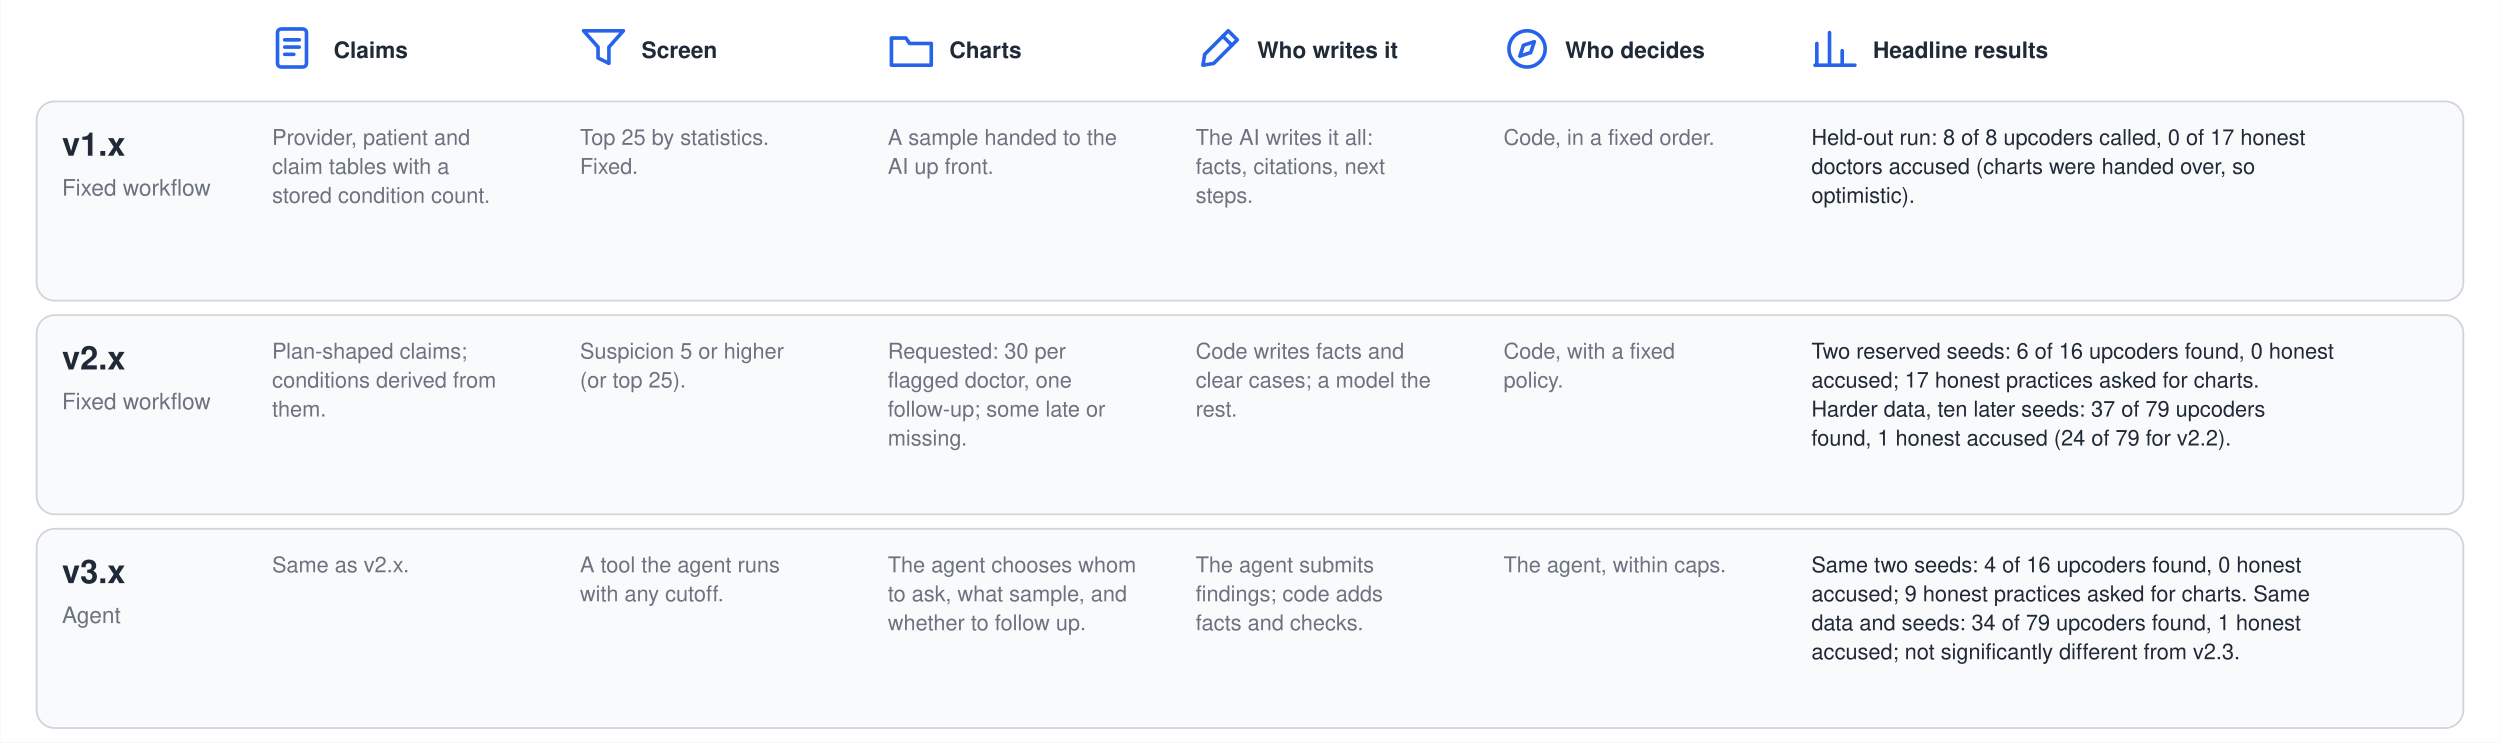
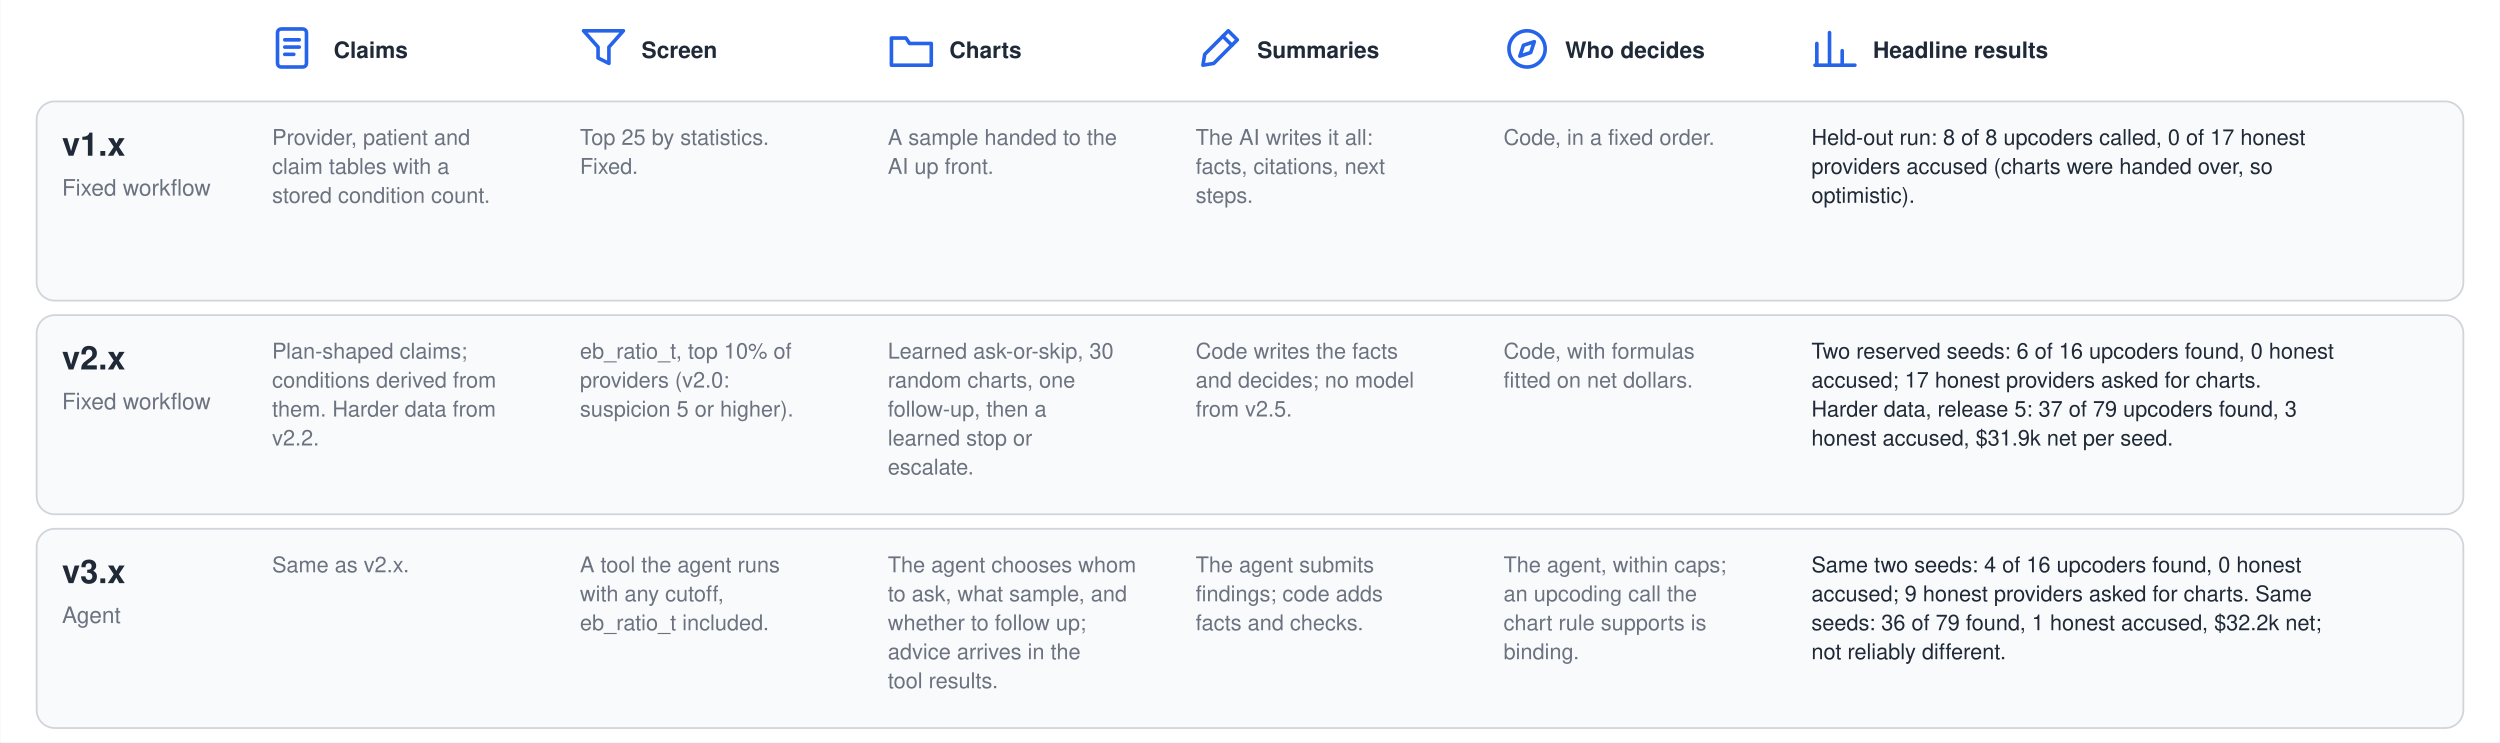
<svg xmlns="http://www.w3.org/2000/svg" viewBox="0 0 1380 410" width="1000" height="297" font-family="Helvetica, Arial, sans-serif">
  <rect width="1380" height="410" fill="#ffffff" />
  <g transform="translate(150,14)">
    <rect x="3" y="2" width="16" height="21" rx="2" fill="none" stroke="#2563eb" stroke-width="2" stroke-linecap="round" stroke-linejoin="round" />
    <path d="M7 8h8M7 12h8M7 16h5" fill="none" stroke="#2563eb" stroke-width="2" stroke-linecap="round" stroke-linejoin="round" />
  </g>
  <text x="184" y="32" font-size="12.5" font-weight="bold" fill="#1f2937">Claims</text>
  <g transform="translate(320,14)">
    <path d="M2 3h22l-8 9v9l-6-3v-6z" fill="none" stroke="#2563eb" stroke-width="2" stroke-linecap="round" stroke-linejoin="round" />
  </g>
  <text x="354" y="32" font-size="12.5" font-weight="bold" fill="#1f2937">Screen</text>
  <g transform="translate(490,14)">
    <path d="M2 7h8l2 3h12v12H2z" fill="none" stroke="#2563eb" stroke-width="2" stroke-linecap="round" stroke-linejoin="round" />
  </g>
  <text x="524" y="32" font-size="12.5" font-weight="bold" fill="#1f2937">Charts</text>
  <g transform="translate(660,14)">
    <path d="M4 22l1-6L18 3l5 5L10 21z" fill="none" stroke="#2563eb" stroke-width="2" stroke-linecap="round" stroke-linejoin="round" />
    <path d="M15 6l5 5" fill="none" stroke="#2563eb" stroke-width="2" stroke-linecap="round" stroke-linejoin="round" />
  </g>
-   <text x="694" y="32" font-size="12.5" font-weight="bold" fill="#1f2937">Who writes it</text>
+   <text x="694" y="32" font-size="12.5" font-weight="bold" fill="#1f2937">Summaries</text>
  <g transform="translate(830,14)">
    <circle cx="13" cy="13" r="10" fill="none" stroke="#2563eb" stroke-width="2" stroke-linecap="round" stroke-linejoin="round" />
    <path d="M17 9l-2 6-6 2 2-6z" fill="none" stroke="#2563eb" stroke-width="2" stroke-linecap="round" stroke-linejoin="round" />
  </g>
  <text x="864" y="32" font-size="12.5" font-weight="bold" fill="#1f2937">Who decides</text>
  <g transform="translate(1000,14)">
    <path d="M3 22V10M10 22V4M17 22V14M24 22H2" fill="none" stroke="#2563eb" stroke-width="2" stroke-linecap="round" stroke-linejoin="round" />
  </g>
  <text x="1034" y="32" font-size="12.5" font-weight="bold" fill="#1f2937">Headline results</text>
  <rect x="20" y="56" width="1340" height="110" rx="10" fill="#f9fafb" stroke="#d1d5db" />
  <text x="34" y="86" font-size="18" font-weight="bold" fill="#1f2937">v1.x</text>
  <text x="34" y="108" font-size="12.5" fill="#6b7280">Fixed workflow</text>
  <text x="150" y="80" font-size="12" fill="#6b7280">Provider, patient and</text>
  <text x="150" y="96" font-size="12" fill="#6b7280">claim tables with a</text>
  <text x="150" y="112" font-size="12" fill="#6b7280">stored condition count.</text>
  <text x="320" y="80" font-size="12" fill="#6b7280">Top 25 by statistics.</text>
  <text x="320" y="96" font-size="12" fill="#6b7280">Fixed.</text>
  <text x="490" y="80" font-size="12" fill="#6b7280">A sample handed to the</text>
  <text x="490" y="96" font-size="12" fill="#6b7280">AI up front.</text>
  <text x="660" y="80" font-size="12" fill="#6b7280">The AI writes it all:</text>
  <text x="660" y="96" font-size="12" fill="#6b7280">facts, citations, next</text>
  <text x="660" y="112" font-size="12" fill="#6b7280">steps.</text>
  <text x="830" y="80" font-size="12" fill="#6b7280">Code, in a fixed order.</text>
  <text x="1000" y="80" font-size="12" fill="#1f2937">Held-out run: 8 of 8 upcoders called, 0 of 17 honest</text>
-   <text x="1000" y="96" font-size="12" fill="#1f2937">doctors accused (charts were handed over, so</text>
+   <text x="1000" y="96" font-size="12" fill="#1f2937">providers accused (charts were handed over, so</text>
  <text x="1000" y="112" font-size="12" fill="#1f2937">optimistic).</text>
  <rect x="20" y="174" width="1340" height="110" rx="10" fill="#f9fafb" stroke="#d1d5db" />
  <text x="34" y="204" font-size="18" font-weight="bold" fill="#1f2937">v2.x</text>
  <text x="34" y="226" font-size="12.5" fill="#6b7280">Fixed workflow</text>
  <text x="150" y="198" font-size="12" fill="#6b7280">Plan-shaped claims;</text>
  <text x="150" y="214" font-size="12" fill="#6b7280">conditions derived from</text>
-   <text x="150" y="230" font-size="12" fill="#6b7280">them.</text>
-   <text x="320" y="198" font-size="12" fill="#6b7280">Suspicion 5 or higher</text>
-   <text x="320" y="214" font-size="12" fill="#6b7280">(or top 25).</text>
-   <text x="490" y="198" font-size="12" fill="#6b7280">Requested: 30 per</text>
-   <text x="490" y="214" font-size="12" fill="#6b7280">flagged doctor, one</text>
-   <text x="490" y="230" font-size="12" fill="#6b7280">follow-up; some late or</text>
-   <text x="490" y="246" font-size="12" fill="#6b7280">missing.</text>
-   <text x="660" y="198" font-size="12" fill="#6b7280">Code writes facts and</text>
-   <text x="660" y="214" font-size="12" fill="#6b7280">clear cases; a model the</text>
-   <text x="660" y="230" font-size="12" fill="#6b7280">rest.</text>
-   <text x="830" y="198" font-size="12" fill="#6b7280">Code, with a fixed</text>
-   <text x="830" y="214" font-size="12" fill="#6b7280">policy.</text>
+   <text x="150" y="230" font-size="12" fill="#6b7280">them. Harder data from</text>
+   <text x="150" y="246" font-size="12" fill="#6b7280">v2.2.</text>
+   <text x="320" y="198" font-size="12" fill="#6b7280">eb_ratio_t, top 10% of</text>
+   <text x="320" y="214" font-size="12" fill="#6b7280">providers (v2.0:</text>
+   <text x="320" y="230" font-size="12" fill="#6b7280">suspicion 5 or higher).</text>
+   <text x="490" y="198" font-size="12" fill="#6b7280">Learned ask-or-skip, 30</text>
+   <text x="490" y="214" font-size="12" fill="#6b7280">random charts, one</text>
+   <text x="490" y="230" font-size="12" fill="#6b7280">follow-up, then a</text>
+   <text x="490" y="246" font-size="12" fill="#6b7280">learned stop or</text>
+   <text x="490" y="262" font-size="12" fill="#6b7280">escalate.</text>
+   <text x="660" y="198" font-size="12" fill="#6b7280">Code writes the facts</text>
+   <text x="660" y="214" font-size="12" fill="#6b7280">and decides; no model</text>
+   <text x="660" y="230" font-size="12" fill="#6b7280">from v2.5.</text>
+   <text x="830" y="198" font-size="12" fill="#6b7280">Code, with formulas</text>
+   <text x="830" y="214" font-size="12" fill="#6b7280">fitted on net dollars.</text>
  <text x="1000" y="198" font-size="12" fill="#1f2937">Two reserved seeds: 6 of 16 upcoders found, 0 honest</text>
-   <text x="1000" y="214" font-size="12" fill="#1f2937">accused; 17 honest practices asked for charts.</text>
-   <text x="1000" y="230" font-size="12" fill="#1f2937">Harder data, ten later seeds: 37 of 79 upcoders</text>
-   <text x="1000" y="246" font-size="12" fill="#1f2937">found, 1 honest accused (24 of 79 for v2.2).</text>
+   <text x="1000" y="214" font-size="12" fill="#1f2937">accused; 17 honest providers asked for charts.</text>
+   <text x="1000" y="230" font-size="12" fill="#1f2937">Harder data, release 5: 37 of 79 upcoders found, 3</text>
+   <text x="1000" y="246" font-size="12" fill="#1f2937">honest accused, $31.9k net per seed.</text>
  <rect x="20" y="292" width="1340" height="110" rx="10" fill="#f9fafb" stroke="#d1d5db" />
  <text x="34" y="322" font-size="18" font-weight="bold" fill="#1f2937">v3.x</text>
  <text x="34" y="344" font-size="12.5" fill="#6b7280">Agent</text>
  <text x="150" y="316" font-size="12" fill="#6b7280">Same as v2.x.</text>
  <text x="320" y="316" font-size="12" fill="#6b7280">A tool the agent runs</text>
-   <text x="320" y="332" font-size="12" fill="#6b7280">with any cutoff.</text>
+   <text x="320" y="332" font-size="12" fill="#6b7280">with any cutoff,</text>
+   <text x="320" y="348" font-size="12" fill="#6b7280">eb_ratio_t included.</text>
  <text x="490" y="316" font-size="12" fill="#6b7280">The agent chooses whom</text>
  <text x="490" y="332" font-size="12" fill="#6b7280">to ask, what sample, and</text>
-   <text x="490" y="348" font-size="12" fill="#6b7280">whether to follow up.</text>
+   <text x="490" y="348" font-size="12" fill="#6b7280">whether to follow up;</text>
+   <text x="490" y="364" font-size="12" fill="#6b7280">advice arrives in the</text>
+   <text x="490" y="380" font-size="12" fill="#6b7280">tool results.</text>
  <text x="660" y="316" font-size="12" fill="#6b7280">The agent submits</text>
  <text x="660" y="332" font-size="12" fill="#6b7280">findings; code adds</text>
  <text x="660" y="348" font-size="12" fill="#6b7280">facts and checks.</text>
-   <text x="830" y="316" font-size="12" fill="#6b7280">The agent, within caps.</text>
+   <text x="830" y="316" font-size="12" fill="#6b7280">The agent, within caps;</text>
+   <text x="830" y="332" font-size="12" fill="#6b7280">an upcoding call the</text>
+   <text x="830" y="348" font-size="12" fill="#6b7280">chart rule supports is</text>
+   <text x="830" y="364" font-size="12" fill="#6b7280">binding.</text>
  <text x="1000" y="316" font-size="12" fill="#1f2937">Same two seeds: 4 of 16 upcoders found, 0 honest</text>
-   <text x="1000" y="332" font-size="12" fill="#1f2937">accused; 9 honest practices asked for charts. Same</text>
-   <text x="1000" y="348" font-size="12" fill="#1f2937">data and seeds: 34 of 79 upcoders found, 1 honest</text>
-   <text x="1000" y="364" font-size="12" fill="#1f2937">accused; not significantly different from v2.3.</text>
+   <text x="1000" y="332" font-size="12" fill="#1f2937">accused; 9 honest providers asked for charts. Same</text>
+   <text x="1000" y="348" font-size="12" fill="#1f2937">seeds: 36 of 79 found, 1 honest accused, $32.2k net;</text>
+   <text x="1000" y="364" font-size="12" fill="#1f2937">not reliably different.</text>
</svg>
